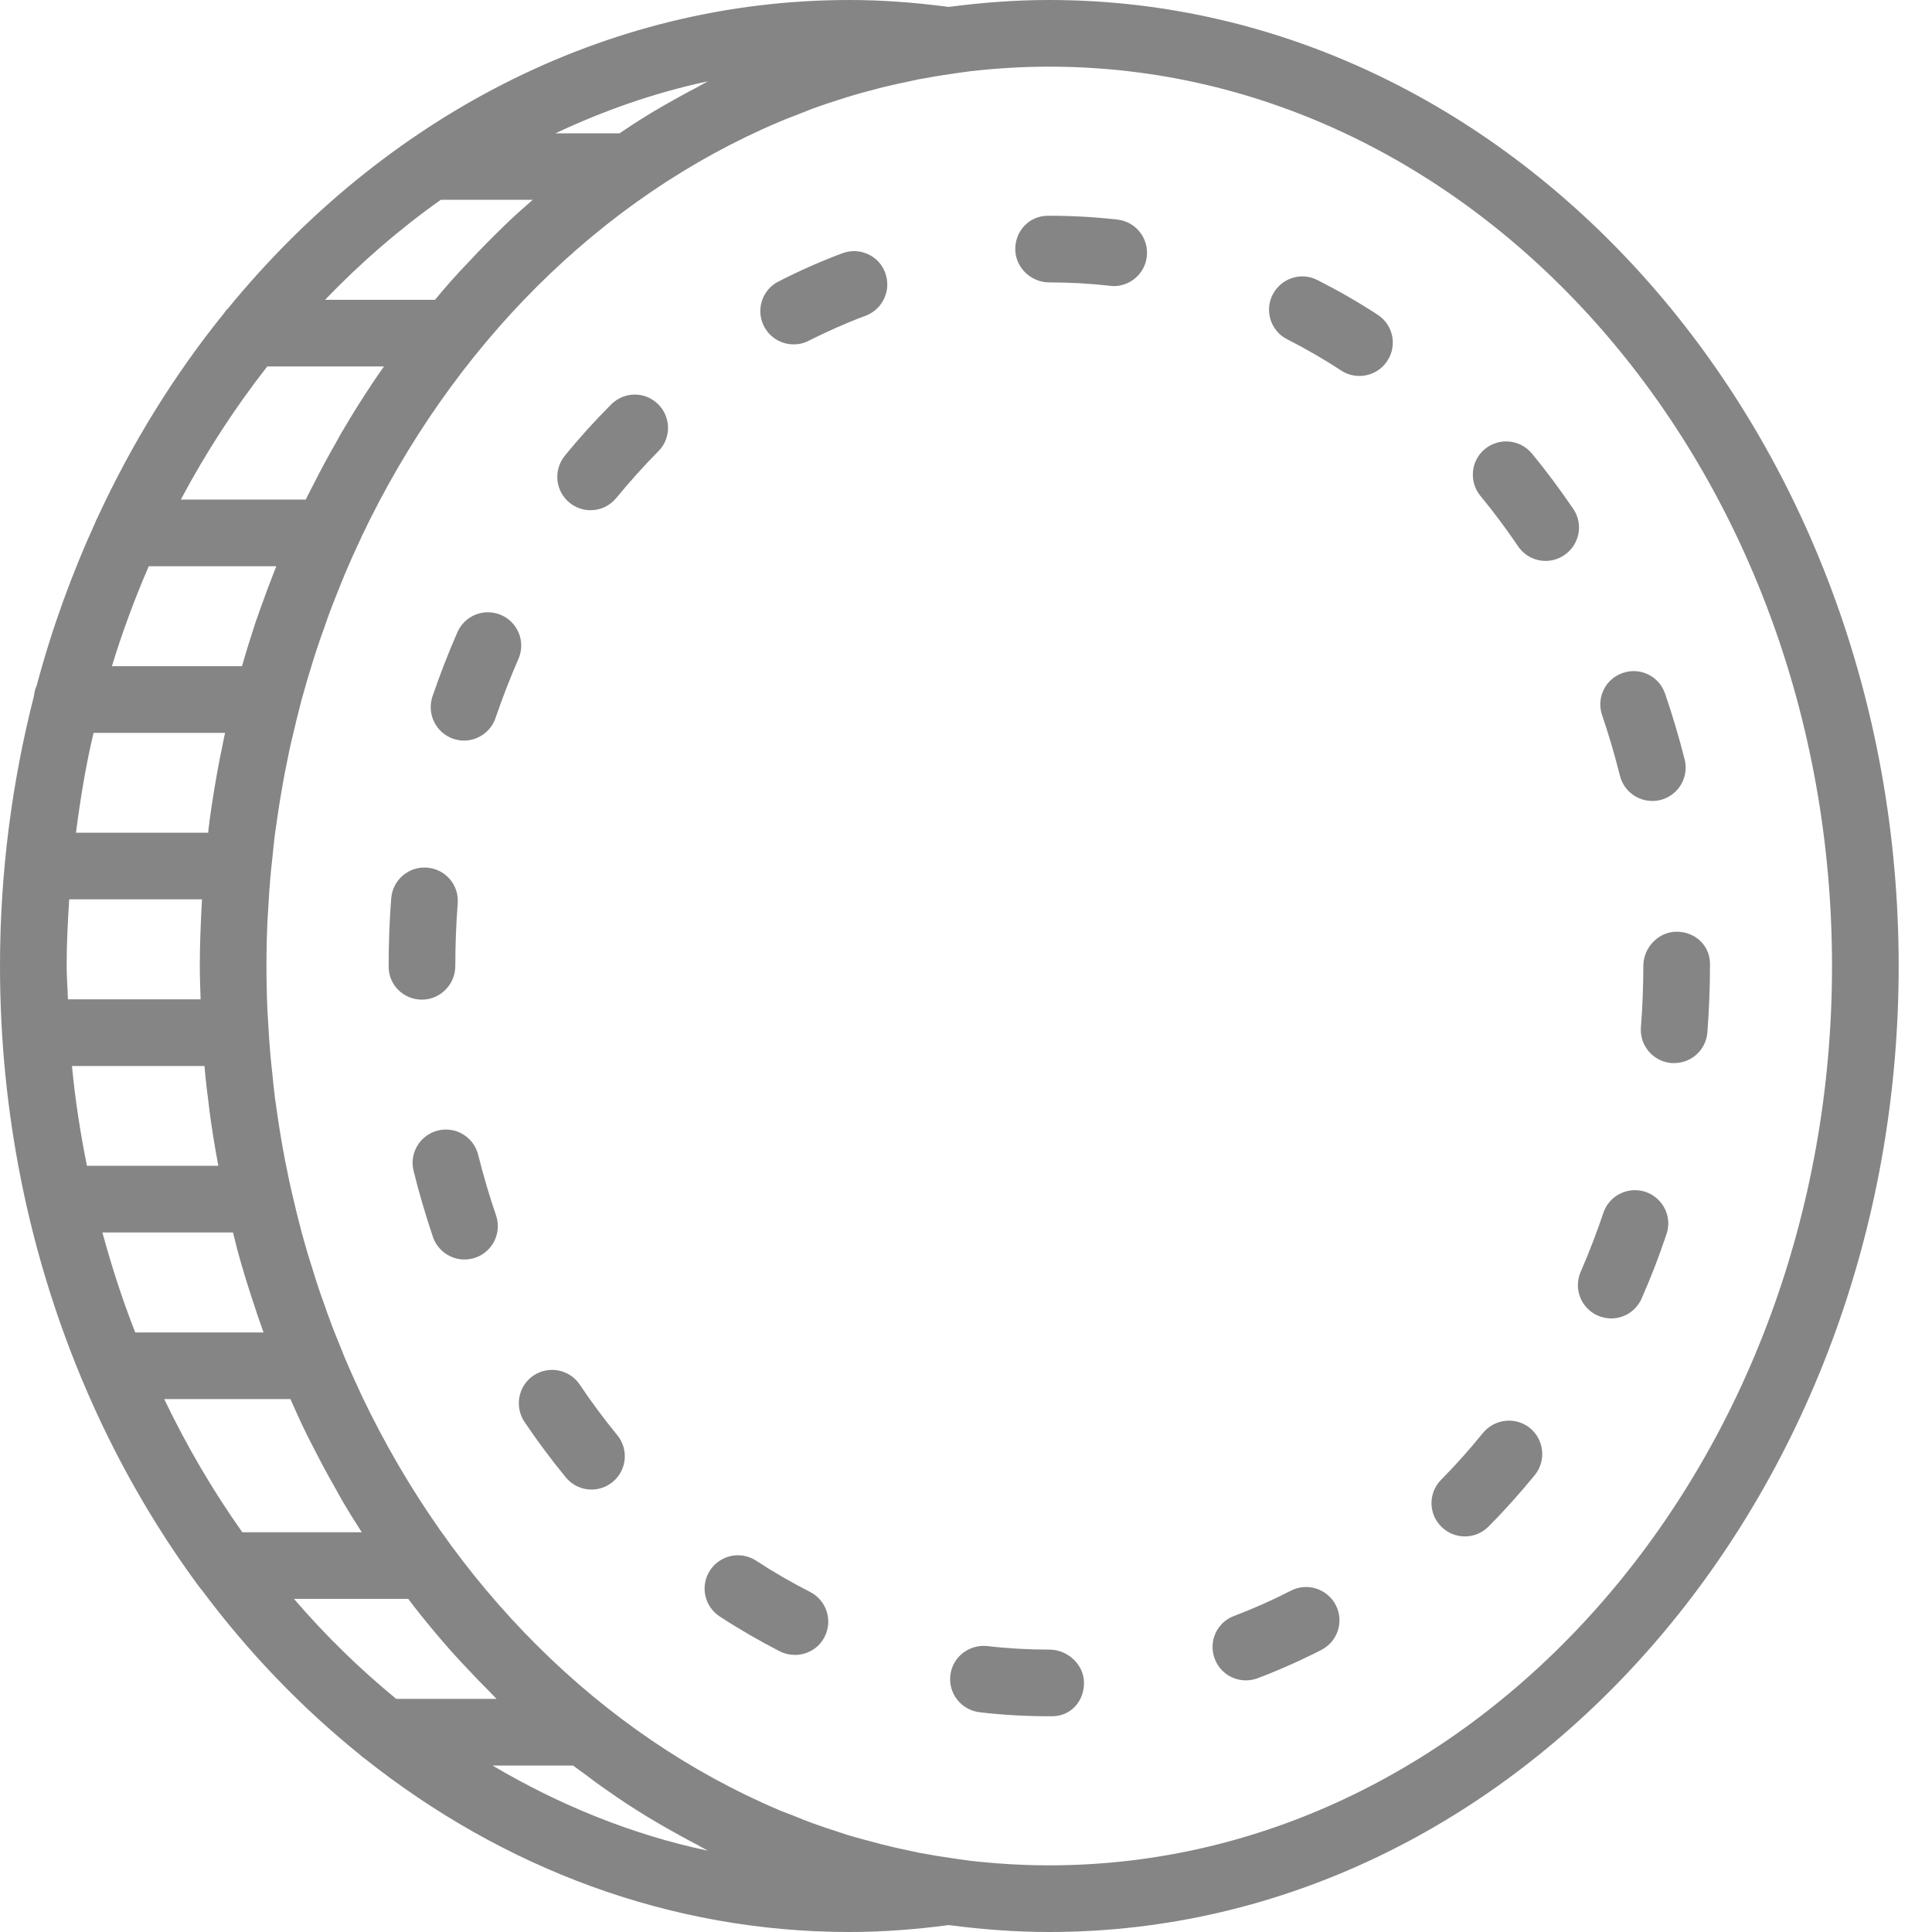
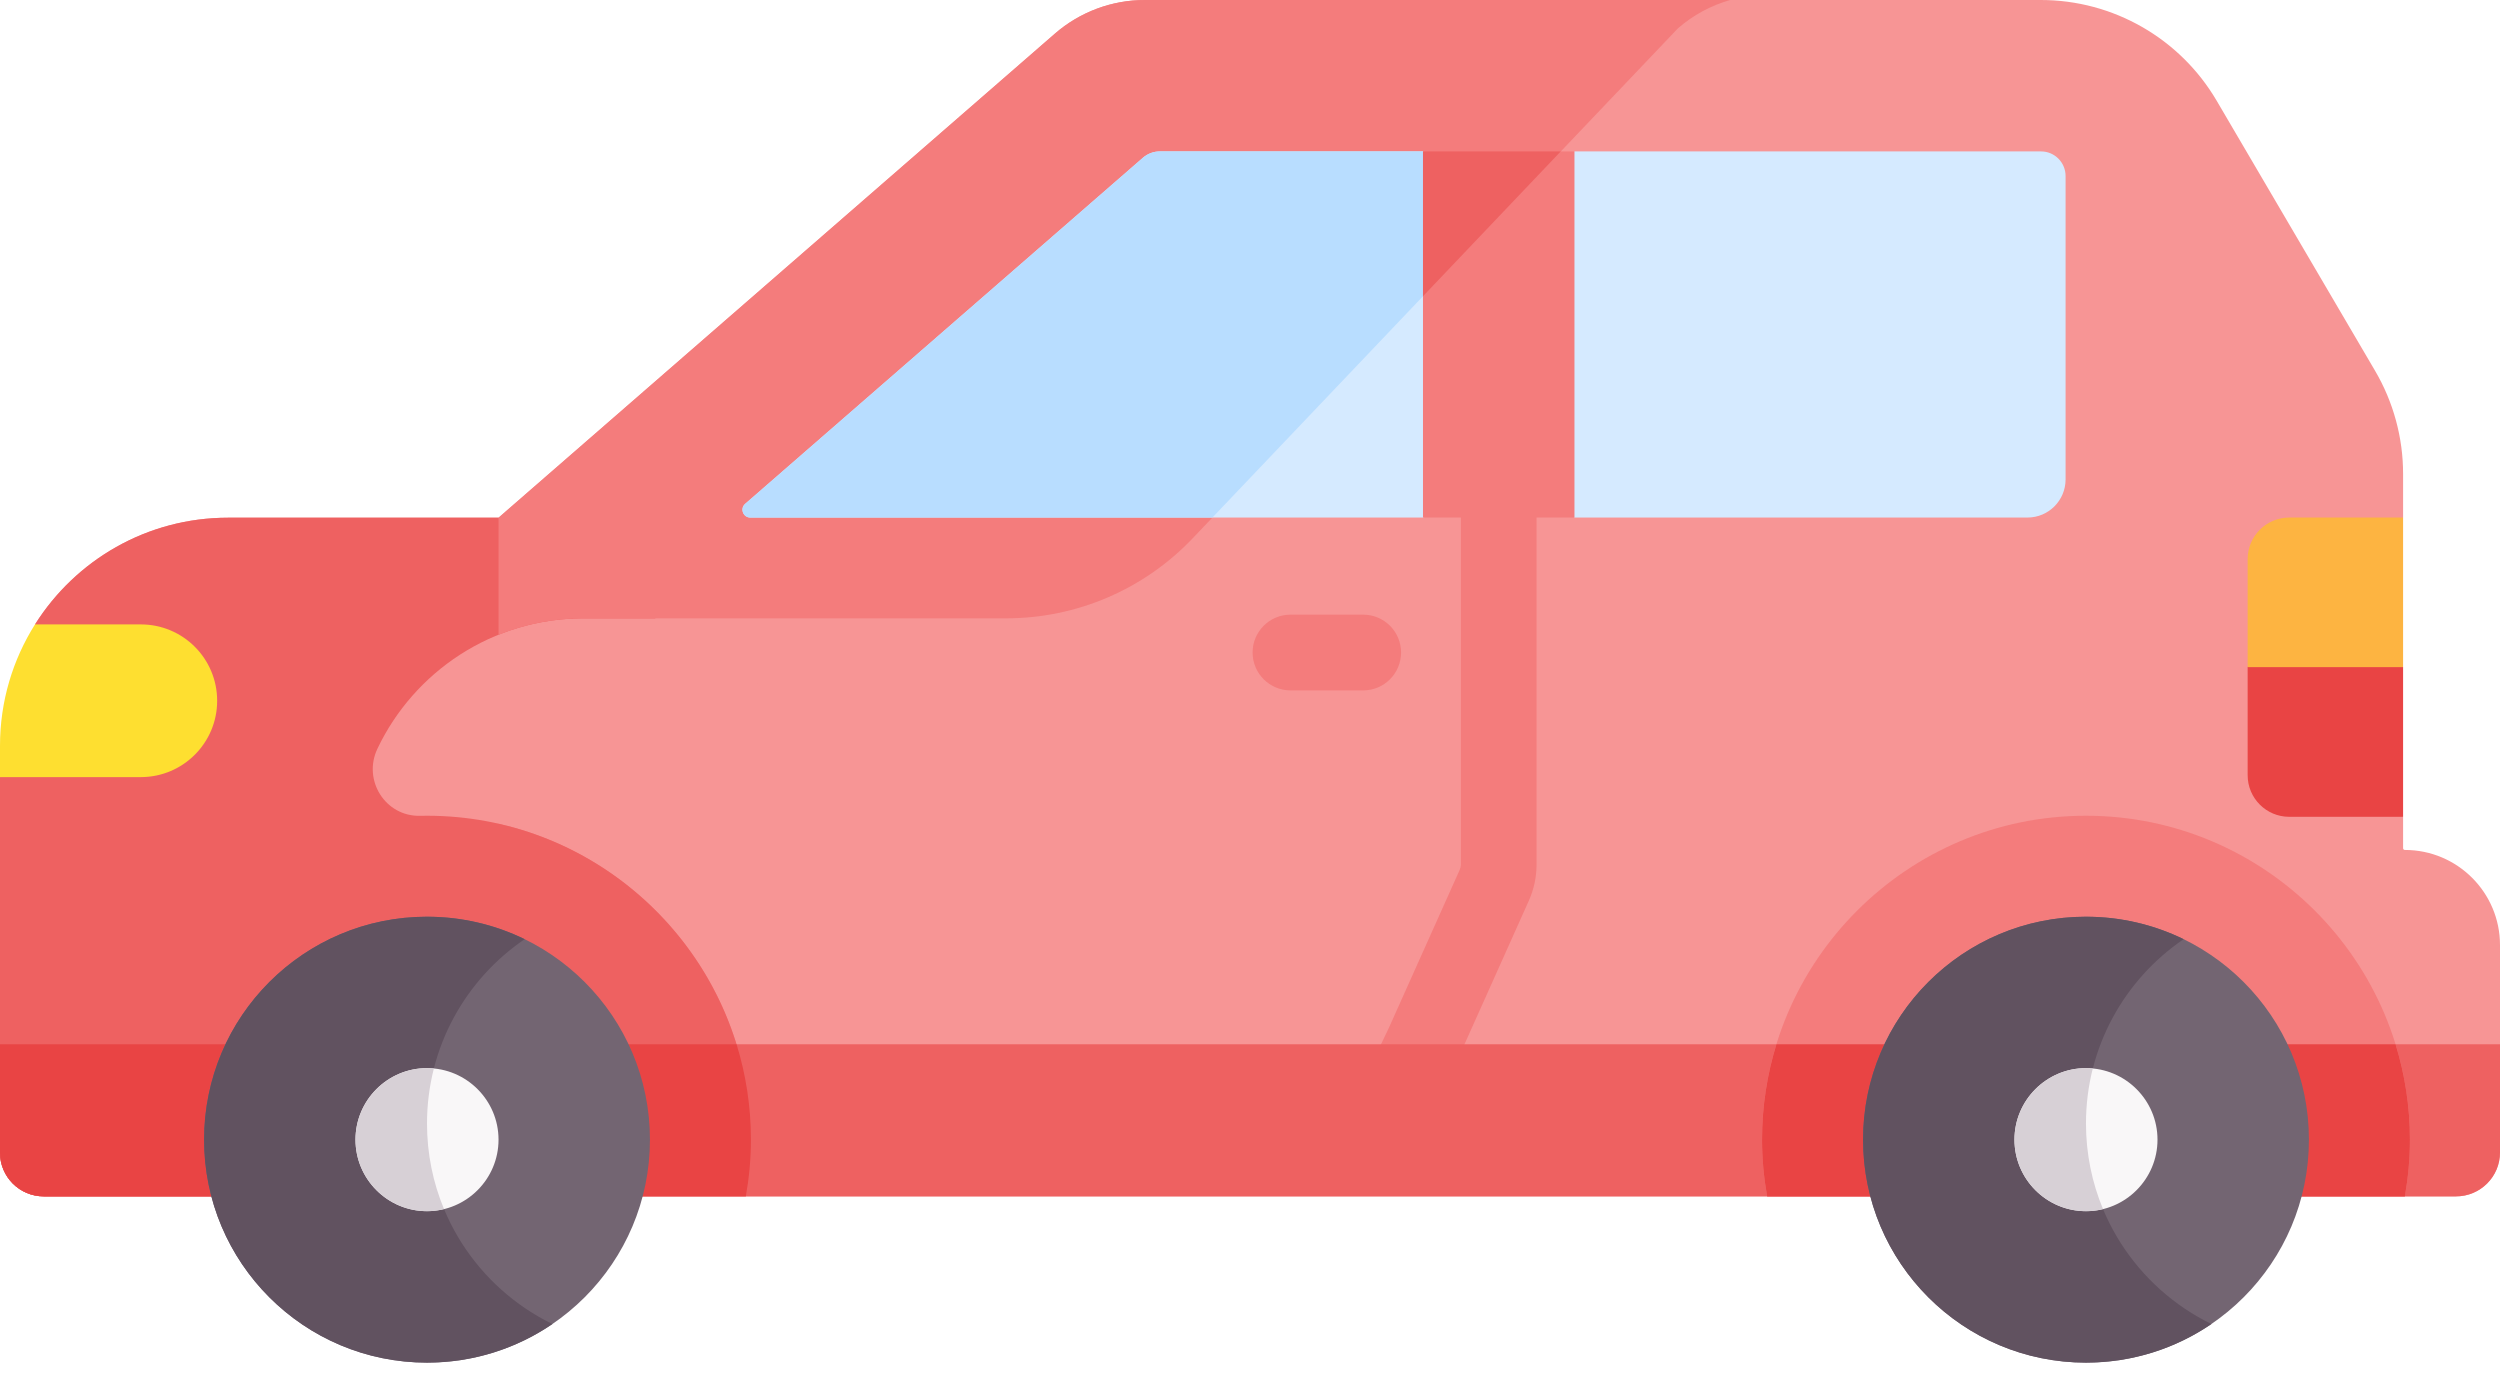
- <svg xmlns="http://www.w3.org/2000/svg" width="12" height="12" viewBox="0 0 12 12" fill="none">
-   <path d="M6.517 0C6.306 0 6.098 0.016 5.893 0.043C5.68 0.015 5.477 0 5.276 0C3.753 0 2.379 0.739 1.415 1.917C1.405 1.925 1.398 1.936 1.391 1.946C1.083 2.327 0.819 2.753 0.606 3.214C0.6 3.224 0.596 3.234 0.592 3.245C0.445 3.567 0.322 3.905 0.228 4.258C0.218 4.278 0.214 4.299 0.211 4.322C0.075 4.855 0 5.418 0 6C0 6.911 0.18 7.775 0.501 8.549C0.504 8.557 0.507 8.565 0.511 8.573C0.703 9.032 0.945 9.459 1.229 9.845C1.237 9.854 1.243 9.865 1.252 9.874C1.539 10.259 1.869 10.603 2.232 10.896C2.243 10.907 2.255 10.916 2.268 10.925C3.122 11.602 4.158 12 5.276 12C5.477 12 5.68 11.985 5.893 11.957C6.098 11.984 6.306 12 6.517 12C9.426 12 11.793 9.308 11.793 6C11.793 2.692 9.426 0 6.517 0ZM4.332 0.541C4.264 0.576 4.196 0.614 4.129 0.652C4.092 0.674 4.054 0.695 4.018 0.718C3.96 0.753 3.904 0.79 3.848 0.828H3.45C3.752 0.686 4.068 0.575 4.397 0.505C4.375 0.516 4.354 0.529 4.332 0.541ZM2.247 9.517H1.505C1.322 9.259 1.16 8.982 1.02 8.69H1.804C1.836 8.763 1.869 8.836 1.904 8.907C1.919 8.938 1.935 8.968 1.951 8.999C1.993 9.082 2.037 9.164 2.083 9.244C2.1 9.274 2.116 9.305 2.134 9.335C2.17 9.396 2.208 9.457 2.247 9.517ZM0.924 3.517H1.716C1.68 3.608 1.646 3.699 1.613 3.792C1.604 3.817 1.595 3.843 1.586 3.869C1.557 3.958 1.529 4.047 1.503 4.138H0.695C0.76 3.925 0.837 3.718 0.924 3.517ZM0.414 6C0.414 5.861 0.421 5.723 0.43 5.586H1.255C1.255 5.59 1.255 5.593 1.254 5.596C1.247 5.73 1.241 5.864 1.241 6C1.241 6.069 1.244 6.138 1.246 6.207H0.422C0.42 6.138 0.414 6.07 0.414 6ZM1.27 6.621C1.277 6.708 1.288 6.794 1.299 6.88C1.3 6.887 1.3 6.893 1.301 6.899C1.316 7.014 1.335 7.128 1.356 7.241H0.54C0.499 7.038 0.467 6.832 0.447 6.621H1.27ZM1.398 4.552C1.392 4.576 1.388 4.601 1.383 4.625C1.377 4.653 1.372 4.68 1.366 4.707C1.341 4.837 1.319 4.968 1.301 5.101C1.3 5.107 1.3 5.113 1.299 5.12C1.296 5.137 1.295 5.155 1.293 5.172H0.472C0.499 4.962 0.533 4.754 0.581 4.552H1.398ZM1.447 7.655C1.454 7.68 1.46 7.706 1.466 7.731C1.469 7.74 1.471 7.75 1.473 7.759C1.507 7.885 1.546 8.009 1.587 8.131C1.595 8.157 1.604 8.182 1.613 8.208C1.621 8.231 1.629 8.254 1.637 8.276H0.84C0.761 8.075 0.694 7.868 0.636 7.655H1.447ZM2.134 2.666C2.116 2.695 2.1 2.726 2.083 2.756C2.037 2.836 1.993 2.918 1.951 3.001C1.935 3.032 1.919 3.062 1.904 3.093C1.902 3.096 1.901 3.1 1.899 3.103H1.123C1.28 2.808 1.46 2.532 1.66 2.276H2.385C2.36 2.312 2.334 2.348 2.31 2.385C2.249 2.477 2.19 2.57 2.134 2.666ZM2.738 1.241H3.309C3.258 1.286 3.206 1.331 3.157 1.378C3.115 1.418 3.075 1.458 3.034 1.499C2.993 1.54 2.953 1.582 2.913 1.625C2.875 1.665 2.836 1.706 2.799 1.748C2.766 1.785 2.734 1.824 2.702 1.862H2.019C2.241 1.631 2.481 1.423 2.738 1.241ZM1.826 9.931H2.536C2.559 9.962 2.582 9.992 2.606 10.022C2.669 10.101 2.733 10.177 2.799 10.252C2.836 10.294 2.875 10.335 2.913 10.375C2.953 10.418 2.993 10.46 3.035 10.501C3.051 10.518 3.067 10.535 3.084 10.552H2.461C2.234 10.366 2.021 10.158 1.826 9.931ZM4.397 11.495C3.923 11.395 3.474 11.211 3.059 10.966H3.559C3.586 10.986 3.613 11.005 3.64 11.025C3.682 11.057 3.725 11.089 3.769 11.119C3.85 11.176 3.933 11.231 4.017 11.282C4.054 11.305 4.092 11.326 4.129 11.348C4.196 11.386 4.264 11.424 4.332 11.459C4.354 11.471 4.375 11.484 4.397 11.495ZM6.517 11.586C6.353 11.586 6.19 11.576 6.03 11.558L5.95 11.547C5.939 11.545 5.928 11.544 5.917 11.542C5.845 11.532 5.774 11.52 5.704 11.507C5.698 11.505 5.692 11.504 5.687 11.503C5.618 11.489 5.55 11.474 5.483 11.457C5.473 11.455 5.463 11.452 5.453 11.449C5.39 11.433 5.327 11.416 5.266 11.398C5.247 11.392 5.228 11.385 5.209 11.379C5.156 11.362 5.104 11.345 5.052 11.326C5.01 11.311 4.968 11.294 4.927 11.277C4.898 11.266 4.87 11.256 4.842 11.244C3.729 10.773 2.807 9.848 2.245 8.665C2.24 8.654 2.235 8.643 2.23 8.632C2.2 8.568 2.171 8.503 2.143 8.437C2.132 8.411 2.122 8.384 2.111 8.357C2.09 8.306 2.069 8.255 2.05 8.202C2.037 8.169 2.026 8.135 2.014 8.101C1.997 8.055 1.981 8.009 1.966 7.962C1.954 7.924 1.942 7.886 1.93 7.847C1.916 7.804 1.903 7.76 1.891 7.716C1.879 7.675 1.868 7.634 1.858 7.594C1.847 7.55 1.836 7.507 1.826 7.463C1.816 7.421 1.806 7.38 1.797 7.337C1.788 7.293 1.779 7.249 1.77 7.205C1.762 7.162 1.754 7.12 1.747 7.077C1.739 7.031 1.732 6.985 1.725 6.939C1.719 6.897 1.713 6.856 1.707 6.814C1.701 6.764 1.696 6.714 1.691 6.664C1.687 6.624 1.682 6.586 1.679 6.546C1.674 6.489 1.67 6.431 1.667 6.373C1.665 6.34 1.663 6.308 1.661 6.275C1.657 6.184 1.655 6.092 1.655 6C1.655 5.908 1.657 5.816 1.661 5.725C1.663 5.692 1.665 5.66 1.667 5.627C1.67 5.569 1.674 5.511 1.679 5.454C1.682 5.414 1.687 5.375 1.691 5.336C1.696 5.286 1.701 5.236 1.707 5.186C1.713 5.144 1.719 5.102 1.725 5.061C1.732 5.015 1.739 4.969 1.747 4.923C1.754 4.88 1.762 4.838 1.77 4.795C1.779 4.751 1.788 4.706 1.797 4.662C1.806 4.62 1.816 4.578 1.826 4.537C1.836 4.493 1.847 4.449 1.858 4.406C1.868 4.365 1.879 4.324 1.891 4.284C1.903 4.24 1.916 4.196 1.93 4.152C1.942 4.114 1.953 4.075 1.966 4.037C1.981 3.991 1.997 3.945 2.014 3.899C2.026 3.865 2.037 3.831 2.05 3.797C2.07 3.745 2.09 3.694 2.111 3.642C2.122 3.616 2.132 3.589 2.143 3.563C2.171 3.497 2.2 3.432 2.23 3.368C2.236 3.357 2.24 3.346 2.245 3.335C2.807 2.152 3.729 1.226 4.842 0.756C4.87 0.744 4.898 0.733 4.927 0.722C4.968 0.706 5.01 0.689 5.052 0.673C5.104 0.654 5.156 0.637 5.209 0.62C5.228 0.614 5.247 0.608 5.266 0.602C5.327 0.583 5.39 0.566 5.453 0.55C5.462 0.548 5.473 0.545 5.483 0.542C5.55 0.526 5.618 0.511 5.686 0.497C5.692 0.496 5.698 0.494 5.704 0.493C5.774 0.48 5.845 0.468 5.917 0.458C5.928 0.456 5.939 0.454 5.95 0.453L6.03 0.442C6.19 0.424 6.353 0.414 6.517 0.414C9.198 0.414 11.379 2.92 11.379 6C11.379 9.08 9.198 11.586 6.517 11.586Z" fill="#858585" />
-   <path d="M2.828 6C2.828 5.87 2.833 5.739 2.843 5.611C2.852 5.497 2.767 5.398 2.653 5.389C2.539 5.38 2.439 5.465 2.43 5.579C2.419 5.717 2.414 5.859 2.414 6V6.004C2.414 6.119 2.507 6.209 2.621 6.209C2.735 6.209 2.828 6.114 2.828 6Z" fill="#858585" />
-   <path d="M10.062 4.819C10.086 4.913 10.17 4.975 10.263 4.975C10.279 4.975 10.296 4.973 10.313 4.969C10.424 4.941 10.491 4.829 10.464 4.718C10.429 4.58 10.388 4.442 10.342 4.308C10.305 4.2 10.188 4.142 10.079 4.18C9.971 4.217 9.914 4.334 9.951 4.442C9.993 4.565 10.03 4.692 10.062 4.819Z" fill="#858585" />
-   <path d="M9.211 8.9C9.129 9.002 9.041 9.1 8.951 9.191C8.871 9.272 8.871 9.403 8.953 9.483C8.993 9.523 9.046 9.543 9.098 9.543C9.151 9.543 9.205 9.523 9.245 9.482C9.345 9.382 9.441 9.274 9.533 9.162C9.605 9.073 9.591 8.942 9.503 8.87C9.414 8.798 9.284 8.812 9.211 8.9Z" fill="#858585" />
-   <path d="M2.97 7.173C2.943 7.062 2.83 6.994 2.719 7.022C2.609 7.05 2.541 7.162 2.569 7.273C2.603 7.411 2.644 7.549 2.689 7.683C2.719 7.769 2.799 7.823 2.885 7.823C2.907 7.823 2.93 7.819 2.952 7.812C3.06 7.775 3.118 7.658 3.081 7.549C3.039 7.427 3.002 7.3 2.97 7.173Z" fill="#858585" />
-   <path d="M8.557 1.955C8.436 1.876 8.31 1.804 8.182 1.739C8.08 1.687 7.956 1.729 7.904 1.831C7.853 1.933 7.894 2.057 7.996 2.108C8.11 2.166 8.223 2.231 8.331 2.302C8.366 2.325 8.405 2.335 8.444 2.335C8.511 2.335 8.578 2.302 8.617 2.241C8.68 2.146 8.653 2.017 8.557 1.955Z" fill="#858585" />
-   <path d="M8.018 9.88C7.903 9.939 7.784 9.992 7.665 10.037C7.558 10.077 7.504 10.196 7.545 10.303C7.576 10.386 7.654 10.437 7.738 10.437C7.762 10.437 7.787 10.433 7.811 10.424C7.945 10.373 8.078 10.314 8.207 10.248C8.309 10.196 8.349 10.071 8.297 9.97C8.244 9.868 8.12 9.828 8.018 9.88Z" fill="#858585" />
-   <path d="M9.772 3.161C9.691 3.042 9.605 2.926 9.515 2.817C9.442 2.729 9.311 2.716 9.223 2.789C9.135 2.861 9.123 2.992 9.195 3.08C9.277 3.179 9.356 3.285 9.429 3.393C9.469 3.452 9.534 3.484 9.6 3.484C9.64 3.484 9.681 3.472 9.716 3.448C9.811 3.384 9.836 3.255 9.772 3.161Z" fill="#858585" />
-   <path d="M10.414 5.787C10.3 5.787 10.207 5.886 10.207 6C10.207 6.127 10.202 6.255 10.192 6.38C10.183 6.494 10.268 6.594 10.383 6.603C10.388 6.603 10.393 6.603 10.399 6.603C10.506 6.603 10.596 6.521 10.605 6.412C10.615 6.276 10.621 6.137 10.621 6V5.986C10.621 5.872 10.528 5.787 10.414 5.787Z" fill="#858585" />
-   <path d="M10.221 7.403C10.113 7.367 9.995 7.425 9.959 7.533C9.917 7.657 9.87 7.78 9.818 7.899C9.772 8.004 9.82 8.126 9.925 8.172C9.952 8.183 9.98 8.189 10.008 8.189C10.088 8.189 10.163 8.142 10.197 8.064C10.254 7.935 10.306 7.8 10.351 7.665C10.388 7.557 10.329 7.44 10.221 7.403Z" fill="#858585" />
-   <path d="M6.941 1.364C6.801 1.348 6.658 1.34 6.517 1.34H6.509C6.394 1.34 6.306 1.433 6.306 1.547C6.306 1.661 6.403 1.754 6.517 1.754C6.642 1.754 6.769 1.761 6.894 1.775C6.902 1.776 6.91 1.777 6.918 1.777C7.021 1.777 7.111 1.699 7.123 1.594C7.136 1.48 7.055 1.377 6.941 1.364Z" fill="#858585" />
-   <path d="M3.601 8.6C3.537 8.505 3.408 8.48 3.313 8.544C3.219 8.608 3.194 8.737 3.258 8.832C3.338 8.951 3.424 9.066 3.514 9.176C3.555 9.226 3.614 9.252 3.674 9.252C3.72 9.252 3.767 9.236 3.805 9.205C3.894 9.132 3.906 9.002 3.834 8.914C3.752 8.814 3.674 8.709 3.601 8.6Z" fill="#858585" />
-   <path d="M3.113 3.82C3.008 3.775 2.887 3.822 2.841 3.927C2.784 4.057 2.732 4.192 2.686 4.326C2.65 4.434 2.707 4.552 2.816 4.589C2.838 4.596 2.86 4.6 2.882 4.6C2.968 4.6 3.049 4.545 3.078 4.459C3.12 4.336 3.168 4.212 3.22 4.093C3.266 3.988 3.218 3.866 3.113 3.82Z" fill="#858585" />
-   <path d="M6.517 10.246C6.389 10.246 6.259 10.239 6.133 10.224C6.02 10.212 5.916 10.291 5.903 10.405C5.889 10.518 5.97 10.621 6.084 10.635C6.227 10.652 6.373 10.66 6.518 10.66H6.535C6.65 10.66 6.733 10.568 6.733 10.453C6.733 10.339 6.632 10.246 6.517 10.246Z" fill="#858585" />
-   <path d="M3.796 2.512C3.696 2.612 3.599 2.719 3.508 2.831C3.436 2.92 3.449 3.05 3.537 3.122C3.576 3.154 3.622 3.169 3.668 3.169C3.728 3.169 3.787 3.143 3.828 3.093C3.911 2.992 3.999 2.894 4.089 2.803C4.17 2.722 4.169 2.591 4.088 2.511C4.007 2.43 3.877 2.431 3.796 2.512Z" fill="#858585" />
-   <path d="M5.232 1.573C5.098 1.623 4.965 1.682 4.836 1.748C4.734 1.799 4.693 1.924 4.745 2.026C4.782 2.098 4.854 2.139 4.93 2.139C4.962 2.139 4.994 2.132 5.024 2.116C5.139 2.058 5.258 2.005 5.377 1.961C5.484 1.92 5.538 1.801 5.498 1.694C5.459 1.587 5.339 1.533 5.232 1.573Z" fill="#858585" />
-   <path d="M5.032 9.888C4.918 9.83 4.805 9.765 4.697 9.694C4.601 9.631 4.473 9.658 4.41 9.754C4.348 9.849 4.374 9.977 4.47 10.04C4.591 10.119 4.717 10.192 4.844 10.257C4.874 10.272 4.906 10.279 4.938 10.279C5.013 10.279 5.086 10.238 5.122 10.166C5.174 10.064 5.133 9.94 5.032 9.888Z" fill="#858585" />
+ <svg xmlns="http://www.w3.org/2000/svg" width="51" height="28" viewBox="0 0 51 28" fill="none">
+   <path d="M49.059 17.339C49.039 17.339 49.023 17.323 49.023 17.303V16.663L48.24 15.684V12.084L49.023 10.558V9.667C49.023 8.928 48.826 8.202 48.451 7.563L45.219 2.053C44.472 0.782 43.108 0 41.632 0H23.355C22.681 0 22.028 0.244 21.519 0.687L10.17 10.561V24.406H50.103C50.599 24.406 51 24.004 51 23.509V19.28C51 18.208 50.131 17.339 49.059 17.339V17.339Z" fill="#F79595" />
+   <path d="M10.169 10.561H4.653C2.993 10.561 1.538 11.431 0.714 12.739L1.172 13.197L0.905 15.339L0 15.853V23.514C0 24.006 0.399 24.406 0.892 24.406H10.169L15.997 22.274V14.296L10.169 10.561Z" fill="#F79595" />
+   <path d="M10.17 16.805V24.406L15.28 22.537C14.976 19.715 12.888 17.42 10.17 16.805V16.805Z" fill="#F47C7C" />
+   <path d="M8.711 16.641C8.664 16.641 8.616 16.642 8.569 16.643C7.86 16.658 7.395 15.916 7.699 15.275C8.446 13.702 10.048 12.614 11.905 12.614H13.373L10.169 10.561H4.653C2.993 10.561 1.538 11.43 0.714 12.738L1.172 13.197L0.905 15.339L0 15.853V23.514C0 24.006 0.399 24.406 0.892 24.406H7.252V22.274H15.245C14.773 19.091 12.023 16.641 8.711 16.641V16.641Z" fill="#EE6161" />
+   <path d="M11.905 12.614H20.526C21.963 12.614 23.337 12.025 24.328 10.984L34.23 0.578C34.54 0.307 34.905 0.112 35.295 0H23.355C22.681 0 22.028 0.244 21.519 0.687L10.17 10.561V12.95C10.706 12.734 11.291 12.614 11.905 12.614V12.614Z" fill="#F47C7C" />
+   <path d="M28.097 24.022C27.985 24.022 27.871 23.997 27.764 23.946C27.379 23.762 27.216 23.3 27.401 22.916L28.328 20.979L29.777 17.747C29.793 17.71 29.802 17.671 29.802 17.631V7.005C29.802 6.578 30.148 6.232 30.574 6.232C31.001 6.232 31.346 6.578 31.346 7.005V17.631C31.346 17.89 31.293 18.142 31.186 18.379L29.734 21.619C29.731 21.625 29.728 21.631 29.725 21.637L28.794 23.583C28.661 23.86 28.385 24.022 28.097 24.022V24.022Z" fill="#F47C7C" />
+   <path d="M51 21.303V23.509C51 24.004 50.598 24.406 50.103 24.406H10.169H0.892C0.399 24.406 0 24.006 0 23.514V21.303H51Z" fill="#EE6161" />
+   <path d="M8.711 21.303H0V23.514C0 24.006 0.399 24.406 0.892 24.406H8.711V21.303Z" fill="#E94444" />
+   <path d="M15.026 21.303H11.269V24.406H15.215C15.282 24.03 15.319 23.644 15.319 23.249C15.319 22.572 15.216 21.919 15.026 21.303V21.303Z" fill="#E94444" />
+   <path d="M8.711 27.797C11.223 27.797 13.259 25.761 13.259 23.249C13.259 20.737 11.223 18.701 8.711 18.701C6.199 18.701 4.163 20.737 4.163 23.249C4.163 25.761 6.199 27.797 8.711 27.797Z" fill="#736572" />
+   <path d="M42.554 16.641C38.91 16.641 35.946 19.606 35.946 23.249C35.946 23.644 35.983 24.03 36.05 24.406H49.059C49.125 24.03 49.162 23.644 49.162 23.249C49.162 19.606 46.198 16.641 42.554 16.641V16.641Z" fill="#F47C7C" />
+   <path d="M35.946 23.249C35.946 23.644 35.983 24.03 36.05 24.406H49.059C49.125 24.03 49.162 23.644 49.162 23.249C49.162 22.572 49.059 21.919 48.869 21.303H36.239C36.049 21.919 35.946 22.572 35.946 23.249V23.249Z" fill="#E94444" />
+   <path d="M42.554 27.797C45.066 27.797 47.102 25.761 47.102 23.249C47.102 20.737 45.066 18.701 42.554 18.701C40.042 18.701 38.006 20.737 38.006 23.249C38.006 25.761 40.042 27.797 42.554 27.797Z" fill="#736572" />
+   <path d="M8.711 22.92C8.711 21.357 9.501 19.978 10.703 19.159C10.101 18.866 9.425 18.701 8.711 18.701C6.199 18.701 4.163 20.737 4.163 23.249C4.163 25.761 6.199 27.798 8.711 27.798C9.659 27.798 10.541 27.507 11.269 27.01C9.755 26.272 8.711 24.718 8.711 22.92V22.92Z" fill="#615260" />
+   <path d="M42.554 22.92C42.554 21.357 43.344 19.978 44.546 19.159C43.944 18.866 43.268 18.701 42.554 18.701C40.042 18.701 38.006 20.737 38.006 23.249C38.006 25.761 40.042 27.798 42.554 27.798C43.502 27.798 44.384 27.507 45.113 27.01C43.599 26.272 42.554 24.718 42.554 22.92V22.92Z" fill="#615260" />
+   <path d="M29.029 3.089H23.659C23.534 3.089 23.412 3.135 23.317 3.217L15.202 10.278C15.09 10.375 15.159 10.558 15.306 10.558H29.029L30.77 9.819V4.803L29.029 3.089Z" fill="#D5EAFF" />
+   <path d="M30.48 4.518L29.029 3.089H23.659C23.534 3.089 23.412 3.135 23.317 3.217L15.202 10.278C15.09 10.375 15.159 10.558 15.306 10.558H24.733L30.48 4.518Z" fill="#B8DDFF" />
+   <path d="M41.638 3.089H41.632H32.119L31.111 4.389V9.819L32.119 10.558H41.36C41.79 10.558 42.138 10.21 42.138 9.779V3.592C42.138 3.315 41.915 3.089 41.638 3.089Z" fill="#D5EAFF" />
+   <path d="M29.029 3.089H32.119V10.558H29.029V3.089Z" fill="#F47C7C" />
+   <path d="M29.029 3.089V6.043L31.839 3.089H29.029Z" fill="#EE6161" />
+   <path d="M3.974 13.194C4.256 13.476 4.43 13.866 4.43 14.296C4.43 15.156 3.733 15.853 2.872 15.853H0V15.215C0 14.304 0.262 13.455 0.714 12.738H2.872C3.303 12.738 3.692 12.912 3.974 13.194V13.194Z" fill="#FEDF30" />
+   <path d="M27.81 14.084H26.326C25.899 14.084 25.553 13.738 25.553 13.311C25.553 12.885 25.899 12.539 26.326 12.539H27.81C28.236 12.539 28.582 12.885 28.582 13.311C28.582 13.738 28.236 14.084 27.81 14.084Z" fill="#F47C7C" />
+   <path d="M48.473 12.375H46.483L45.852 13.61V15.815C45.852 16.283 46.232 16.663 46.7 16.663H49.023V13.61L48.473 12.375Z" fill="#E94444" />
+   <path d="M8.711 24.708C7.907 24.708 7.252 24.054 7.252 23.249C7.252 22.445 7.906 21.79 8.711 21.79C9.515 21.79 10.17 22.445 10.17 23.249C10.17 24.053 9.515 24.708 8.711 24.708Z" fill="#F9F7F8" />
+   <path d="M9.058 24.665C8.834 24.127 8.711 23.538 8.711 22.92C8.711 22.533 8.76 22.157 8.851 21.797C8.805 21.793 8.758 21.79 8.711 21.79C7.907 21.79 7.252 22.445 7.252 23.249C7.252 24.053 7.907 24.708 8.711 24.708C8.831 24.708 8.946 24.692 9.058 24.665V24.665Z" fill="#D7D0D6" />
+   <path d="M42.554 24.708C41.75 24.708 41.095 24.054 41.095 23.249C41.095 22.445 41.75 21.79 42.554 21.79C43.359 21.79 44.013 22.445 44.013 23.249C44.013 24.053 43.359 24.708 42.554 24.708Z" fill="#F9F7F8" />
+   <path d="M42.902 24.666C42.678 24.129 42.554 23.538 42.554 22.92C42.554 22.533 42.602 22.157 42.693 21.797C42.647 21.793 42.601 21.79 42.554 21.79C41.75 21.79 41.095 22.445 41.095 23.249C41.095 24.054 41.75 24.708 42.554 24.708C42.674 24.708 42.791 24.694 42.902 24.666V24.666Z" fill="#D7D0D6" />
+   <path d="M49.023 10.558V13.61H45.852V11.406C45.852 10.938 46.232 10.558 46.7 10.558H49.023Z" fill="#FDB441" />
</svg>
